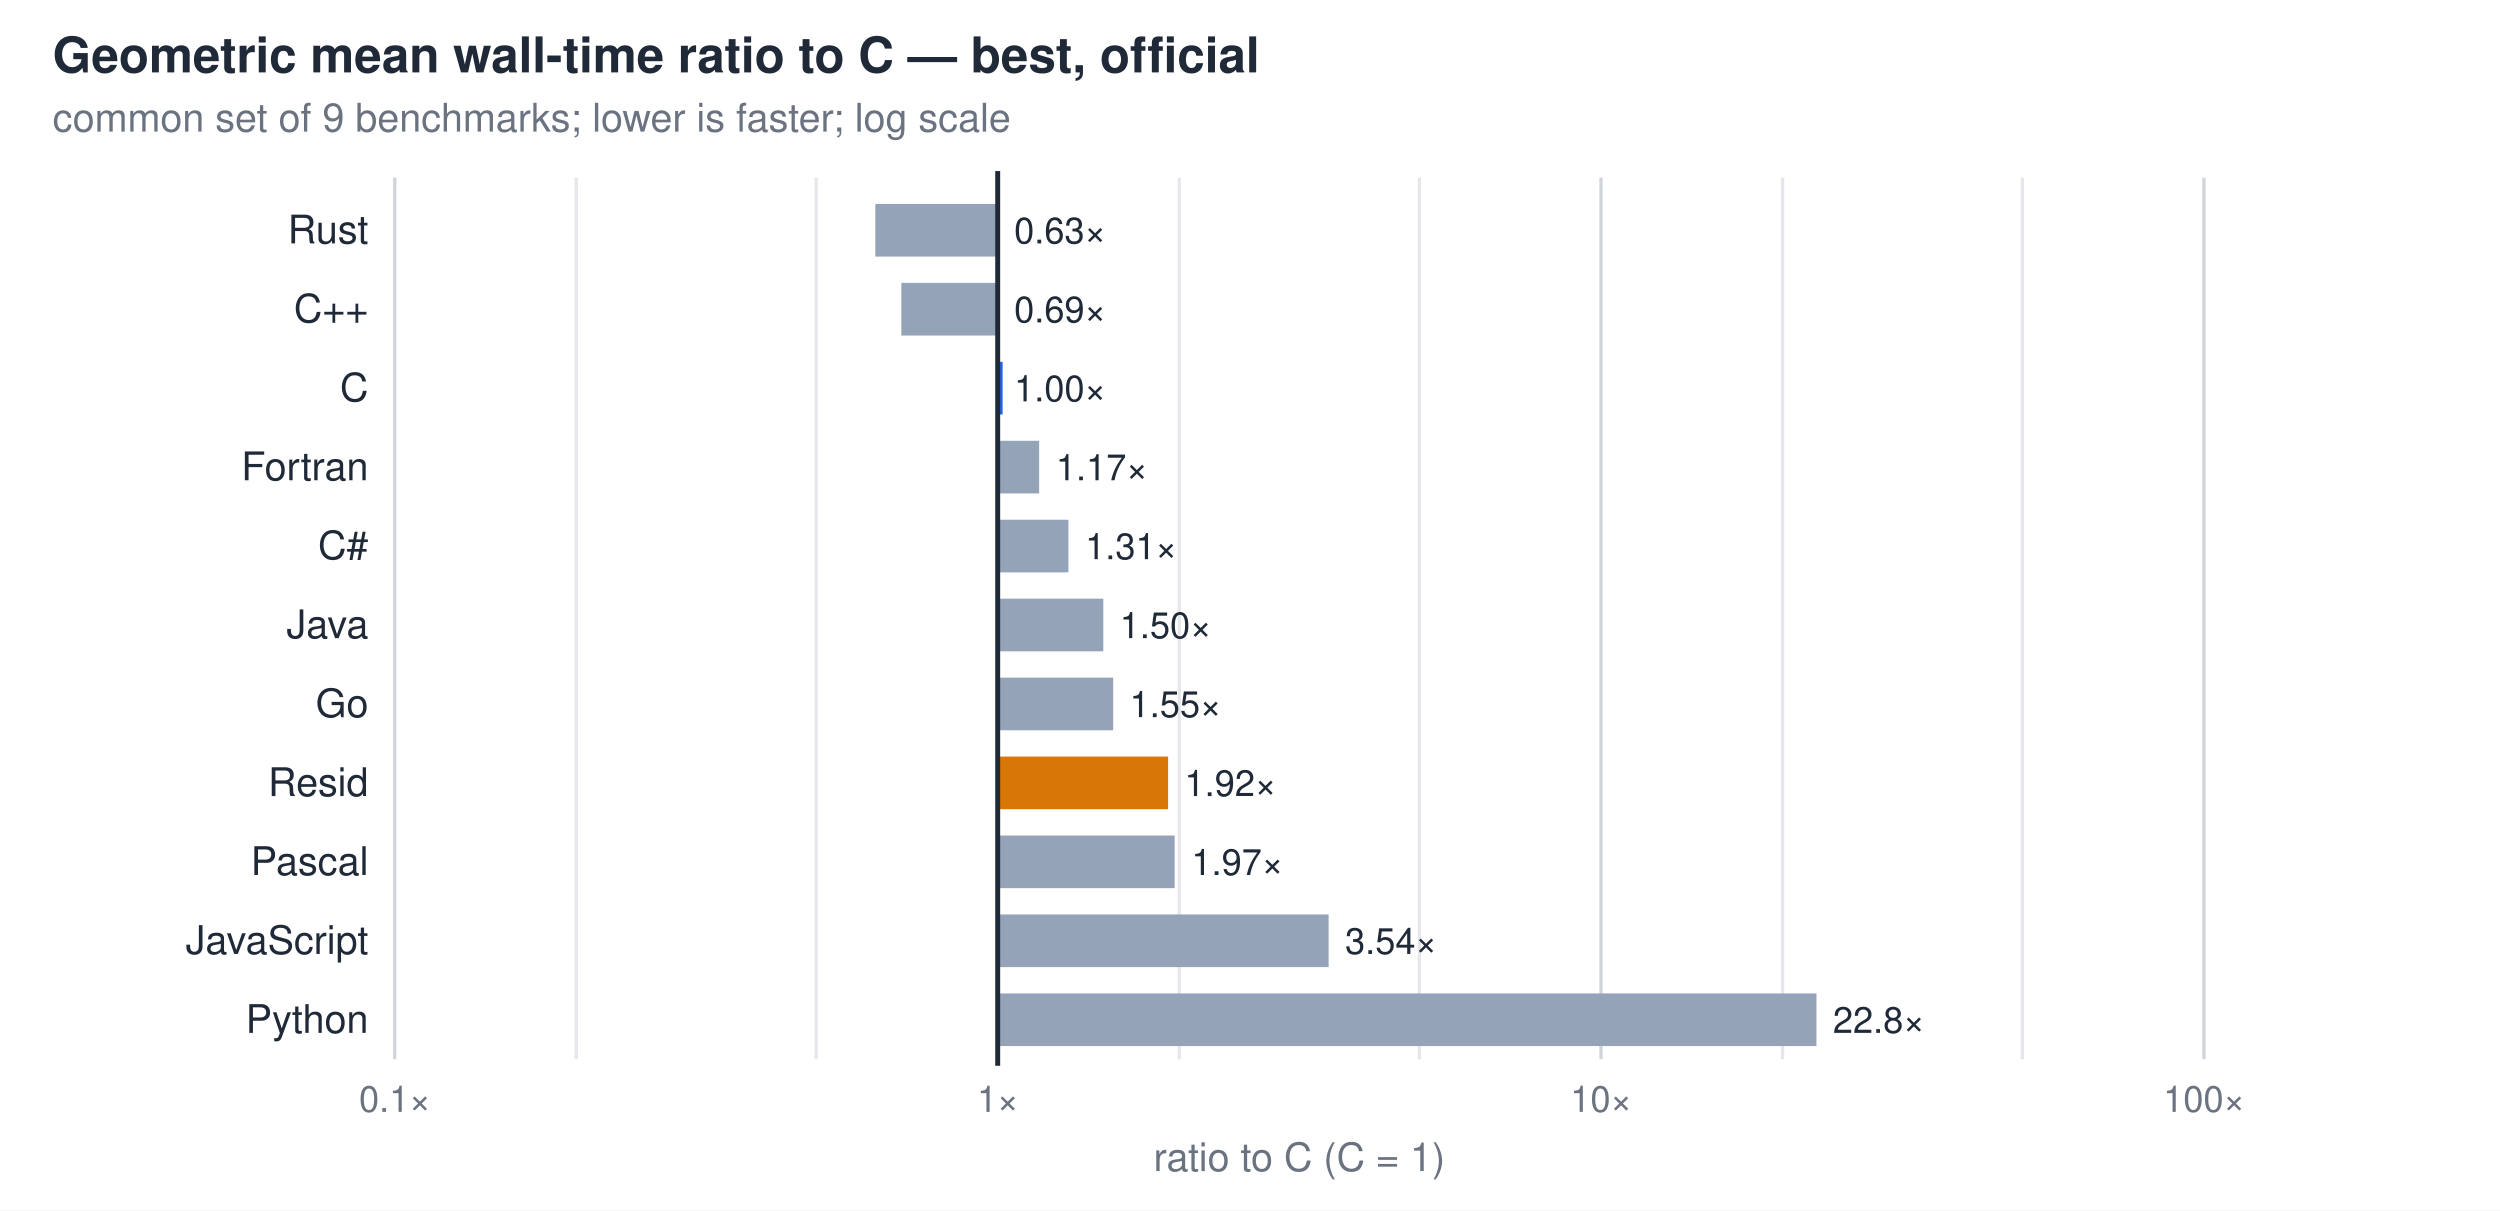
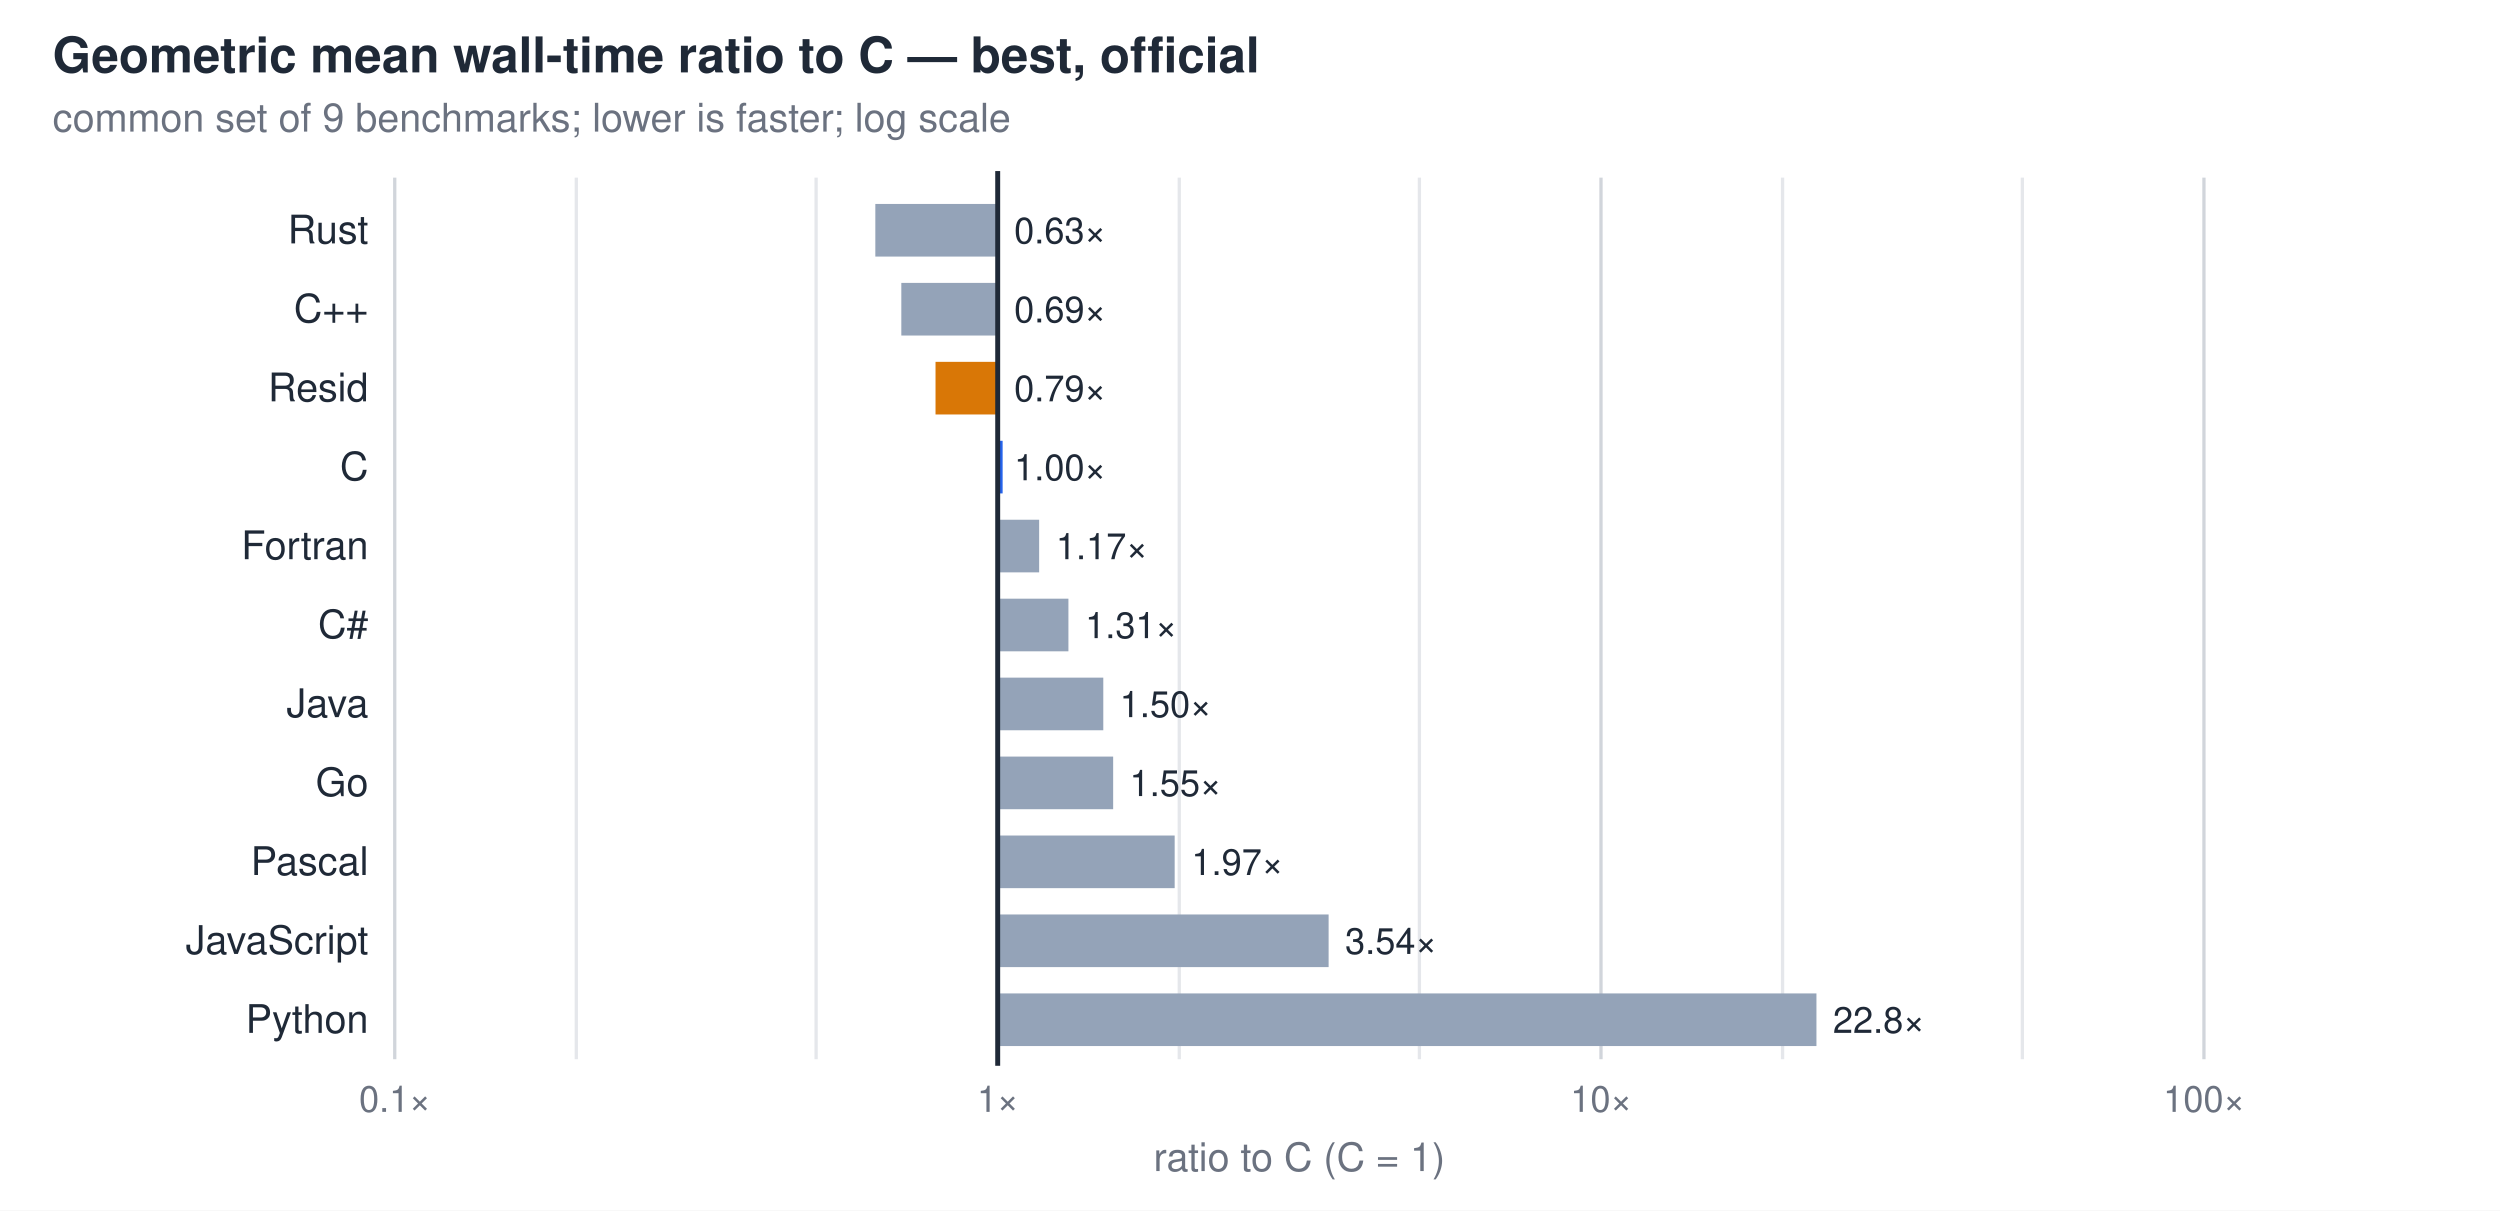
<svg xmlns="http://www.w3.org/2000/svg" width="760" height="368" viewBox="0 0 760 368" font-family="Helvetica, Arial, sans-serif" font-size="12">
  <rect x="0" y="0" width="760" height="368" fill="#ffffff" />
  <text x="16" y="22" font-size="15" font-weight="bold" fill="#1f2937">Geometric mean wall-time ratio to C — best, official</text>
  <text x="16" y="40" fill="#6b7280">common set of 9 benchmarks; lower is faster; log scale</text>
  <line x1="120.0" y1="54" x2="120.0" y2="322" stroke="#d1d5db" stroke-width="1" />
  <text x="120.0" y="338" text-anchor="middle" fill="#6b7280" font-size="11">0.1×</text>
  <line x1="175.2" y1="54" x2="175.2" y2="322" stroke="#e5e7eb" stroke-width="1" />
  <line x1="248.1" y1="54" x2="248.1" y2="322" stroke="#e5e7eb" stroke-width="1" />
  <line x1="303.3" y1="54" x2="303.3" y2="322" stroke="#d1d5db" stroke-width="1" />
  <text x="303.3" y="338" text-anchor="middle" fill="#6b7280" font-size="11">1×</text>
  <line x1="358.5" y1="54" x2="358.5" y2="322" stroke="#e5e7eb" stroke-width="1" />
  <line x1="431.5" y1="54" x2="431.5" y2="322" stroke="#e5e7eb" stroke-width="1" />
  <line x1="486.7" y1="54" x2="486.7" y2="322" stroke="#d1d5db" stroke-width="1" />
  <text x="486.7" y="338" text-anchor="middle" fill="#6b7280" font-size="11">10×</text>
  <line x1="541.9" y1="54" x2="541.9" y2="322" stroke="#e5e7eb" stroke-width="1" />
  <line x1="614.8" y1="54" x2="614.8" y2="322" stroke="#e5e7eb" stroke-width="1" />
  <line x1="670.0" y1="54" x2="670.0" y2="322" stroke="#d1d5db" stroke-width="1" />
  <text x="670.0" y="338" text-anchor="middle" fill="#6b7280" font-size="11">100×</text>
  <text x="112" y="74.0" text-anchor="end" fill="#1f2937">Rust</text>
  <rect x="266.1" y="62" width="37.2" height="16" fill="#94a3b8" />
  <text x="308.3" y="74.0" fill="#1f2937" font-size="11">0.63×</text>
  <text x="112" y="98.0" text-anchor="end" fill="#1f2937">C++</text>
  <rect x="274.0" y="86" width="29.3" height="16" fill="#94a3b8" />
  <text x="308.3" y="98.0" fill="#1f2937" font-size="11">0.69×</text>
-   <text x="112" y="122.0" text-anchor="end" fill="#1f2937">C</text>
-   <rect x="303.3" y="110" width="1.5" height="16" fill="#2563eb" />
-   <text x="308.3" y="122.0" fill="#1f2937" font-size="11">1.00×</text>
-   <text x="112" y="146.0" text-anchor="end" fill="#1f2937">Fortran</text>
-   <rect x="303.3" y="134" width="12.6" height="16" fill="#94a3b8" />
-   <text x="321.0" y="146.0" fill="#1f2937" font-size="11">1.17×</text>
-   <text x="112" y="170.0" text-anchor="end" fill="#1f2937">C#</text>
-   <rect x="303.3" y="158" width="21.5" height="16" fill="#94a3b8" />
-   <text x="329.9" y="170.0" fill="#1f2937" font-size="11">1.31×</text>
-   <text x="112" y="194.0" text-anchor="end" fill="#1f2937">Java</text>
-   <rect x="303.3" y="182" width="32.1" height="16" fill="#94a3b8" />
-   <text x="340.4" y="194.0" fill="#1f2937" font-size="11">1.50×</text>
-   <text x="112" y="218.0" text-anchor="end" fill="#1f2937">Go</text>
-   <rect x="303.3" y="206" width="35.1" height="16" fill="#94a3b8" />
-   <text x="343.4" y="218.0" fill="#1f2937" font-size="11">1.55×</text>
-   <text x="112" y="242.0" text-anchor="end" fill="#1f2937">Resid</text>
-   <rect x="303.3" y="230" width="51.8" height="16" fill="#d97706" />
-   <text x="360.1" y="242.0" fill="#1f2937" font-size="11">1.92×</text>
+   <text x="112" y="122.0" text-anchor="end" fill="#1f2937">Resid</text>
+   <rect x="284.4" y="110" width="18.9" height="16" fill="#d97706" />
+   <text x="308.3" y="122.0" fill="#1f2937" font-size="11">0.79×</text>
+   <text x="112" y="146.0" text-anchor="end" fill="#1f2937">C</text>
+   <rect x="303.3" y="134" width="1.5" height="16" fill="#2563eb" />
+   <text x="308.3" y="146.0" fill="#1f2937" font-size="11">1.00×</text>
+   <text x="112" y="170.0" text-anchor="end" fill="#1f2937">Fortran</text>
+   <rect x="303.3" y="158" width="12.6" height="16" fill="#94a3b8" />
+   <text x="321.0" y="170.0" fill="#1f2937" font-size="11">1.17×</text>
+   <text x="112" y="194.0" text-anchor="end" fill="#1f2937">C#</text>
+   <rect x="303.3" y="182" width="21.5" height="16" fill="#94a3b8" />
+   <text x="329.9" y="194.0" fill="#1f2937" font-size="11">1.31×</text>
+   <text x="112" y="218.0" text-anchor="end" fill="#1f2937">Java</text>
+   <rect x="303.3" y="206" width="32.1" height="16" fill="#94a3b8" />
+   <text x="340.4" y="218.0" fill="#1f2937" font-size="11">1.50×</text>
+   <text x="112" y="242.0" text-anchor="end" fill="#1f2937">Go</text>
+   <rect x="303.3" y="230" width="35.1" height="16" fill="#94a3b8" />
+   <text x="343.4" y="242.0" fill="#1f2937" font-size="11">1.55×</text>
  <text x="112" y="266.0" text-anchor="end" fill="#1f2937">Pascal</text>
  <rect x="303.3" y="254" width="53.8" height="16" fill="#94a3b8" />
  <text x="362.2" y="266.0" fill="#1f2937" font-size="11">1.97×</text>
  <text x="112" y="290.0" text-anchor="end" fill="#1f2937">JavaScript</text>
  <rect x="303.3" y="278" width="100.6" height="16" fill="#94a3b8" />
  <text x="408.9" y="290.0" fill="#1f2937" font-size="11">3.54×</text>
  <text x="112" y="314.0" text-anchor="end" fill="#1f2937">Python</text>
  <rect x="303.3" y="302" width="248.9" height="16" fill="#94a3b8" />
  <text x="557.2" y="314.0" fill="#1f2937" font-size="11">22.8×</text>
  <line x1="303.3" y1="52" x2="303.3" y2="324" stroke="#1f2937" stroke-width="1.5" />
  <text x="395.0" y="356" text-anchor="middle" fill="#6b7280">ratio to C (C = 1)</text>
</svg>
